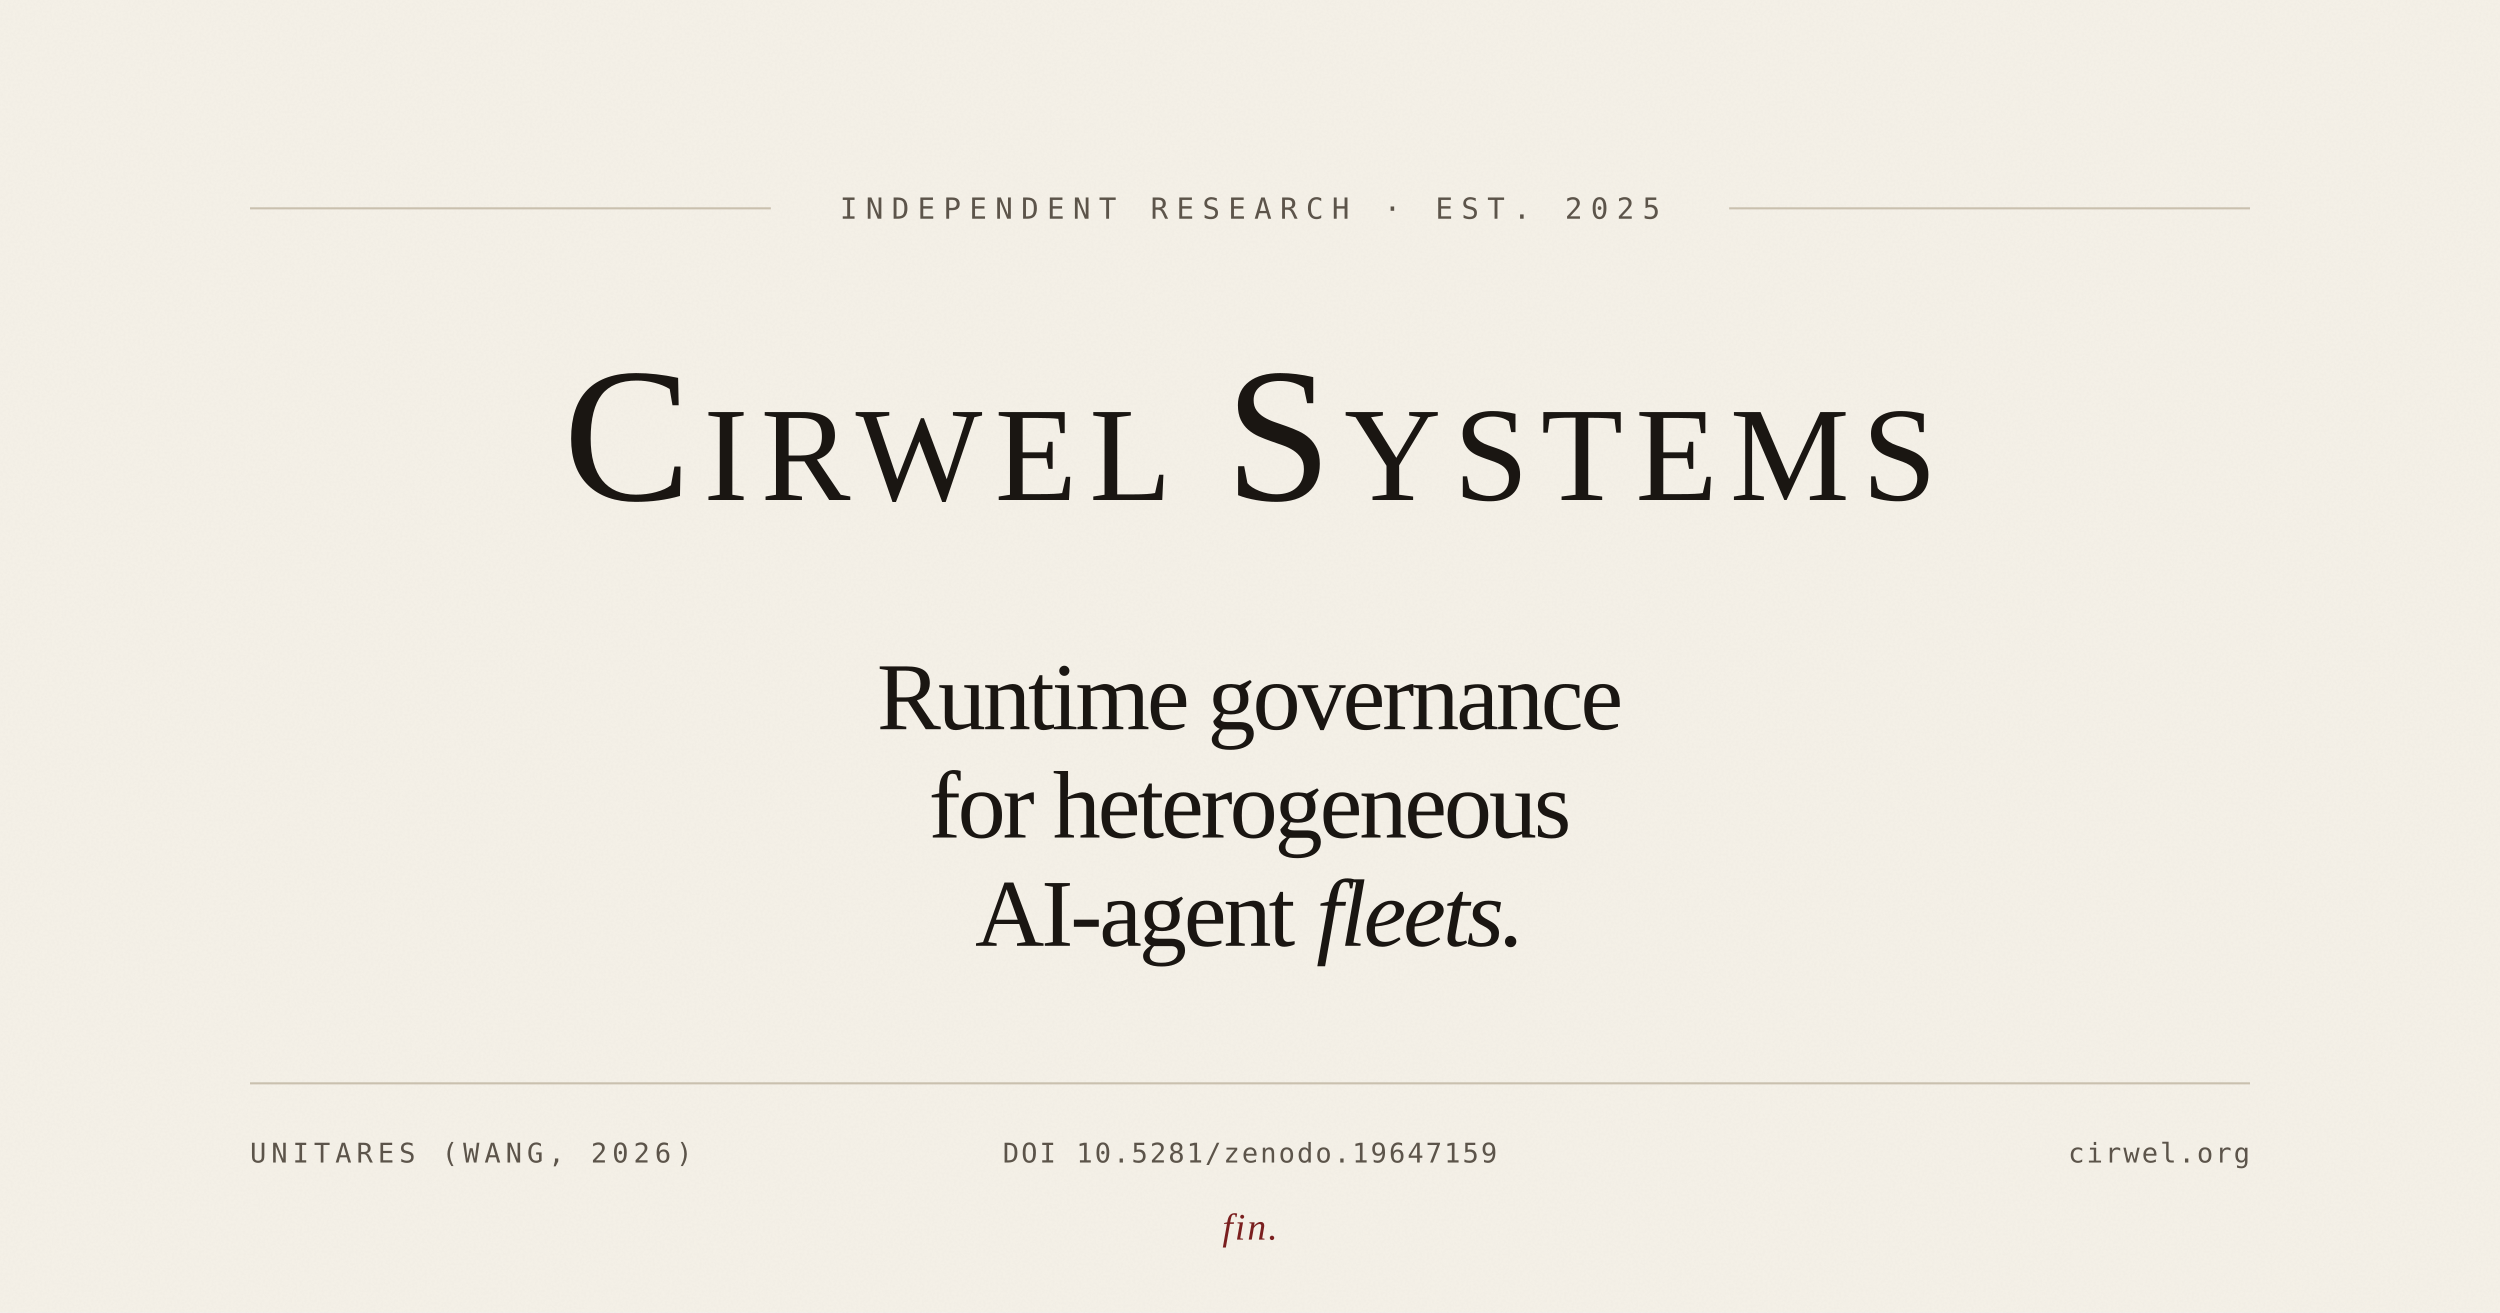
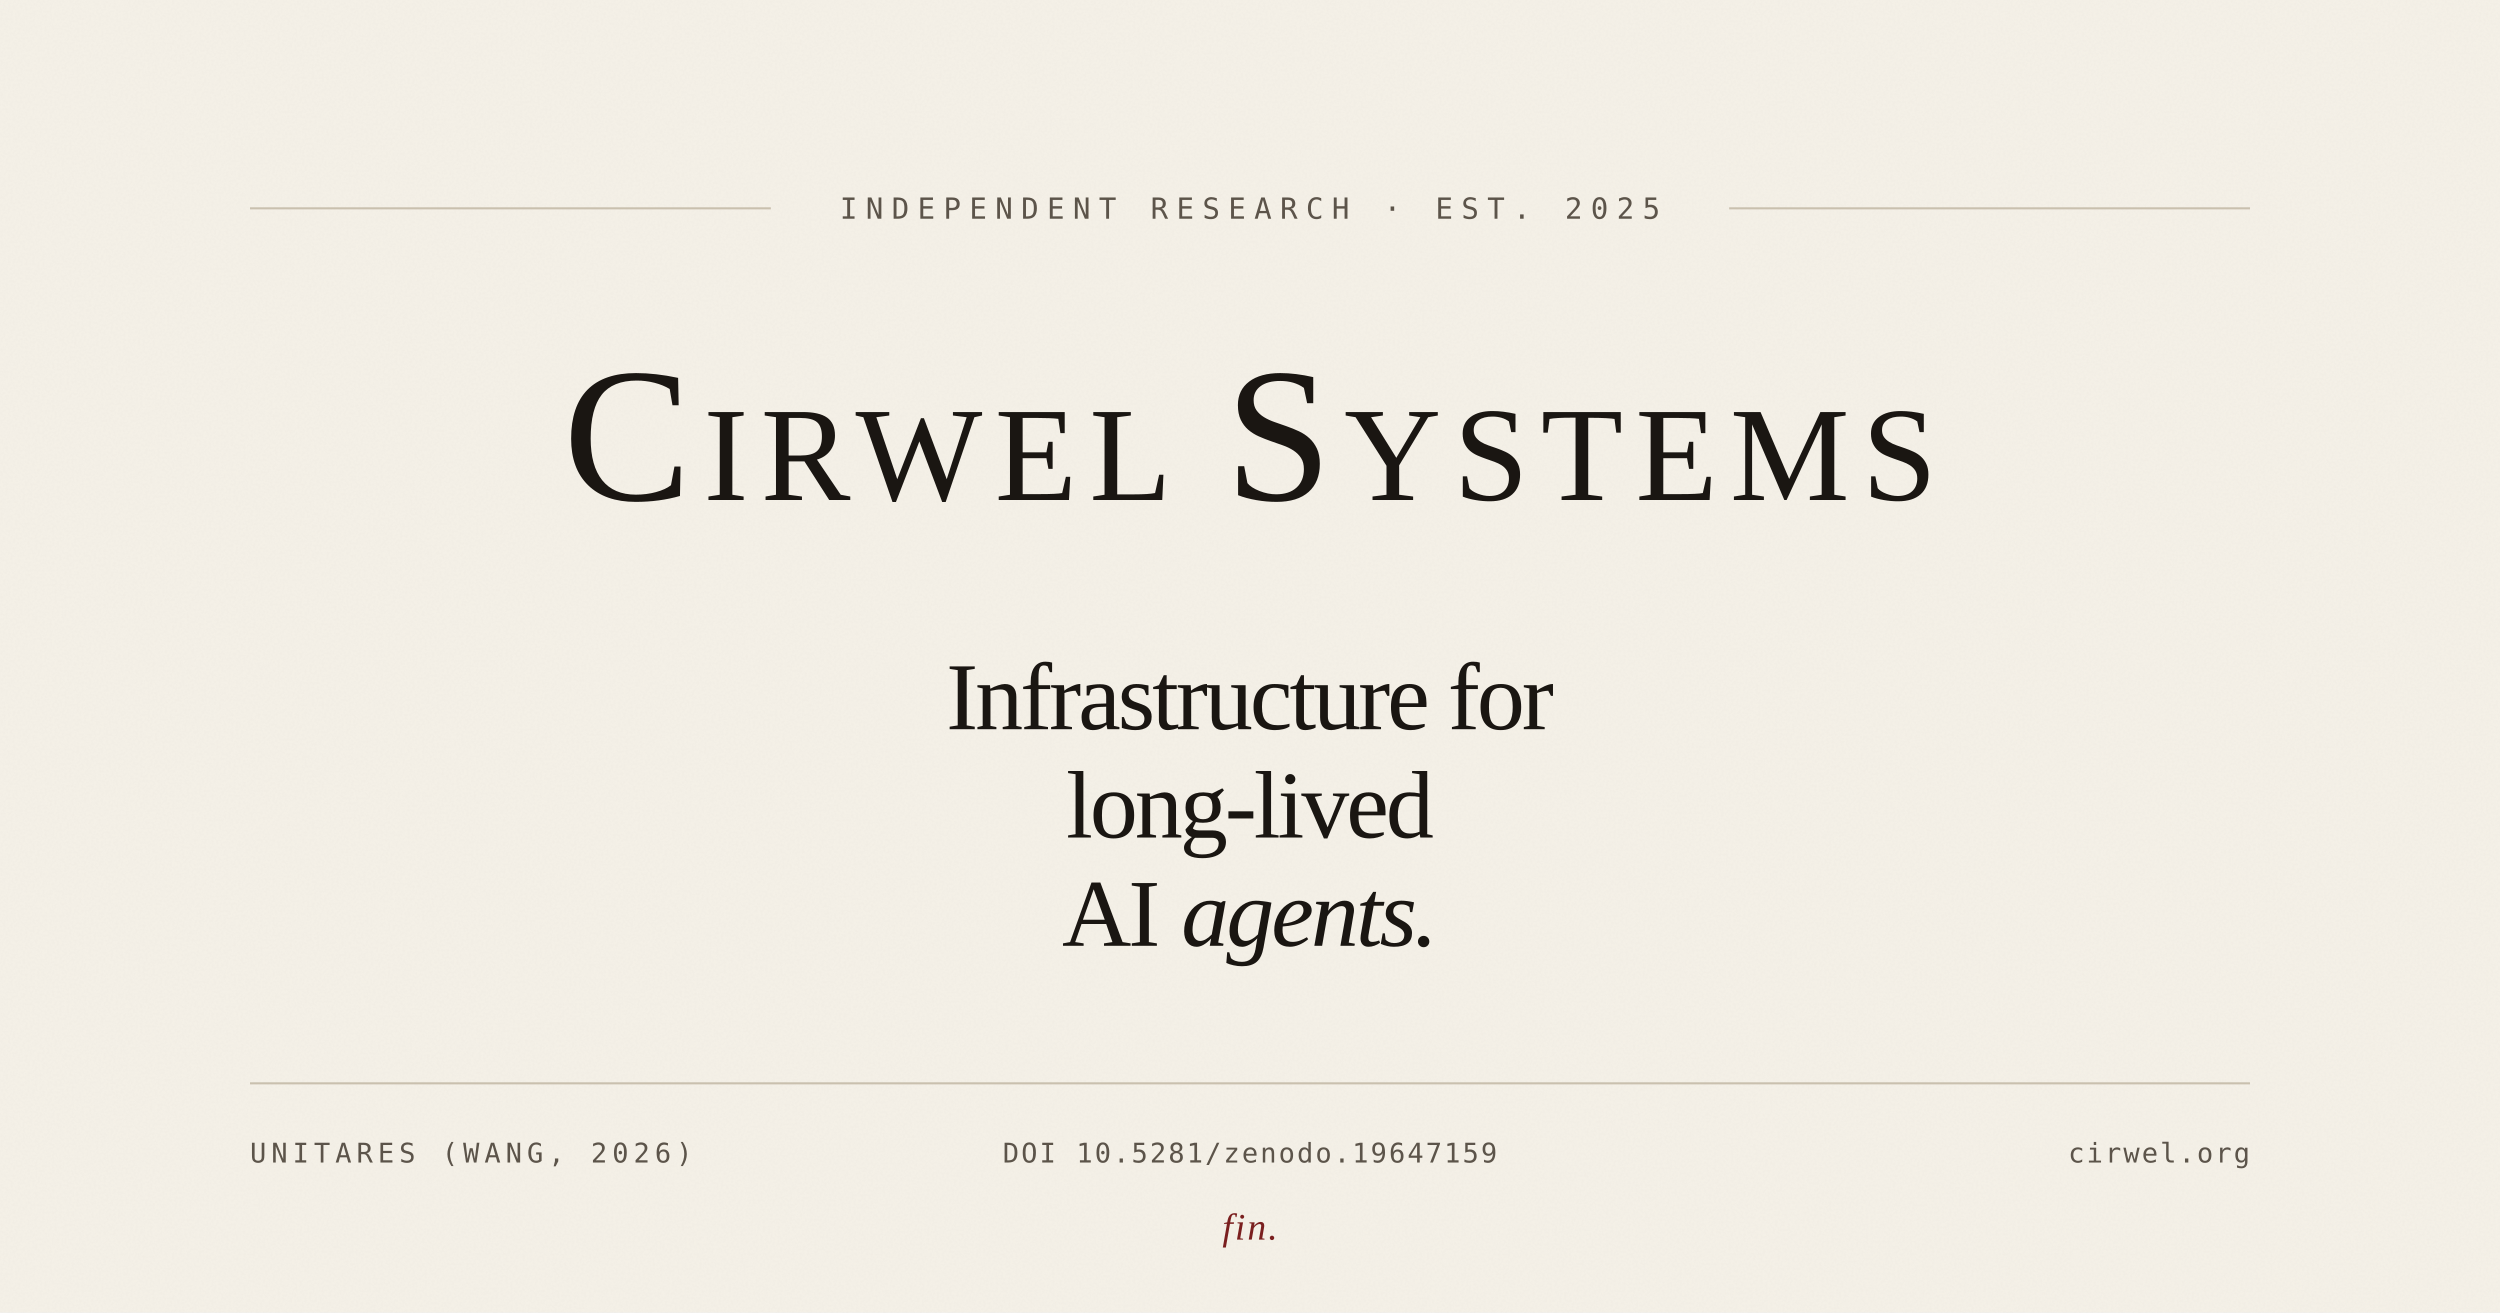
<svg xmlns="http://www.w3.org/2000/svg" width="1200" height="630" viewBox="0 0 1200 630" font-family="Georgia, 'Times New Roman', serif">
  <rect width="1200" height="630" fill="#F5F1E8" />
  <defs>
    <filter id="grain" x="0" y="0" width="100%" height="100%">
      <feTurbulence type="fractalNoise" baseFrequency="0.85" numOctaves="3" stitchTiles="stitch" />
      <feColorMatrix values="0 0 0 0 0.10  0 0 0 0 0.08  0 0 0 0 0.04  0 0 0 0.4 0" />
    </filter>
  </defs>
  <rect width="1200" height="630" fill="white" filter="url(#grain)" opacity="0.06" />
  <line x1="120" y1="100" x2="370" y2="100" stroke="#C9C0AE" stroke-width="1" />
  <text x="600" y="105" text-anchor="middle" font-family="'JetBrains Mono', ui-monospace, monospace" font-size="14" letter-spacing="4" fill="#5C544A" font-weight="500">
    INDEPENDENT  RESEARCH  ·  EST.  2025
  </text>
  <line x1="830" y1="100" x2="1080" y2="100" stroke="#C9C0AE" stroke-width="1" />
  <text x="600" y="240" text-anchor="middle" font-size="92" font-weight="500" letter-spacing="6" fill="#1A1612" font-style="normal" font-variant="small-caps">
    Cirwel Systems
  </text>
-   <text x="600" y="350" text-anchor="middle" font-size="46" font-weight="500" letter-spacing="-1.4" fill="#1A1612">Runtime governance</text>
-   <text x="600" y="402" text-anchor="middle" font-size="46" font-weight="500" letter-spacing="-1.4" fill="#1A1612">for heterogeneous</text>
-   <text x="600" y="454" text-anchor="middle" font-size="46" font-weight="500" letter-spacing="-1.4" fill="#1A1612">AI-agent <tspan font-style="italic" fill="#1A1612">fleets.</tspan>
+   <text x="600" y="350" text-anchor="middle" font-size="46" font-weight="500" letter-spacing="-1.4" fill="#1A1612">Infrastructure for</text>
+   <text x="600" y="402" text-anchor="middle" font-size="46" font-weight="500" letter-spacing="-1.4" fill="#1A1612">long-lived</text>
+   <text x="600" y="454" text-anchor="middle" font-size="46" font-weight="500" letter-spacing="-1.4" fill="#1A1612">AI <tspan font-style="italic" fill="#1A1612">agents.</tspan>
  </text>
  <line x1="120" y1="520" x2="1080" y2="520" stroke="#C9C0AE" stroke-width="1" />
  <text x="120" y="558" font-family="'JetBrains Mono', ui-monospace, monospace" font-size="13" letter-spacing="2.4" fill="#5C544A" font-weight="500">
    UNITARES (WANG, 2026)
  </text>
  <text x="600" y="558" text-anchor="middle" font-family="'JetBrains Mono', ui-monospace, monospace" font-size="13" letter-spacing="1" fill="#5C544A">
    DOI 10.5281/zenodo.19647159
  </text>
  <text x="1080" y="558" text-anchor="end" font-family="'JetBrains Mono', ui-monospace, monospace" font-size="13" letter-spacing="1" fill="#5C544A">
    cirwel.org
  </text>
  <text x="600" y="595" text-anchor="middle" font-size="18" font-style="italic" fill="#7A1F1F" letter-spacing="1">
    fin.
  </text>
</svg>
